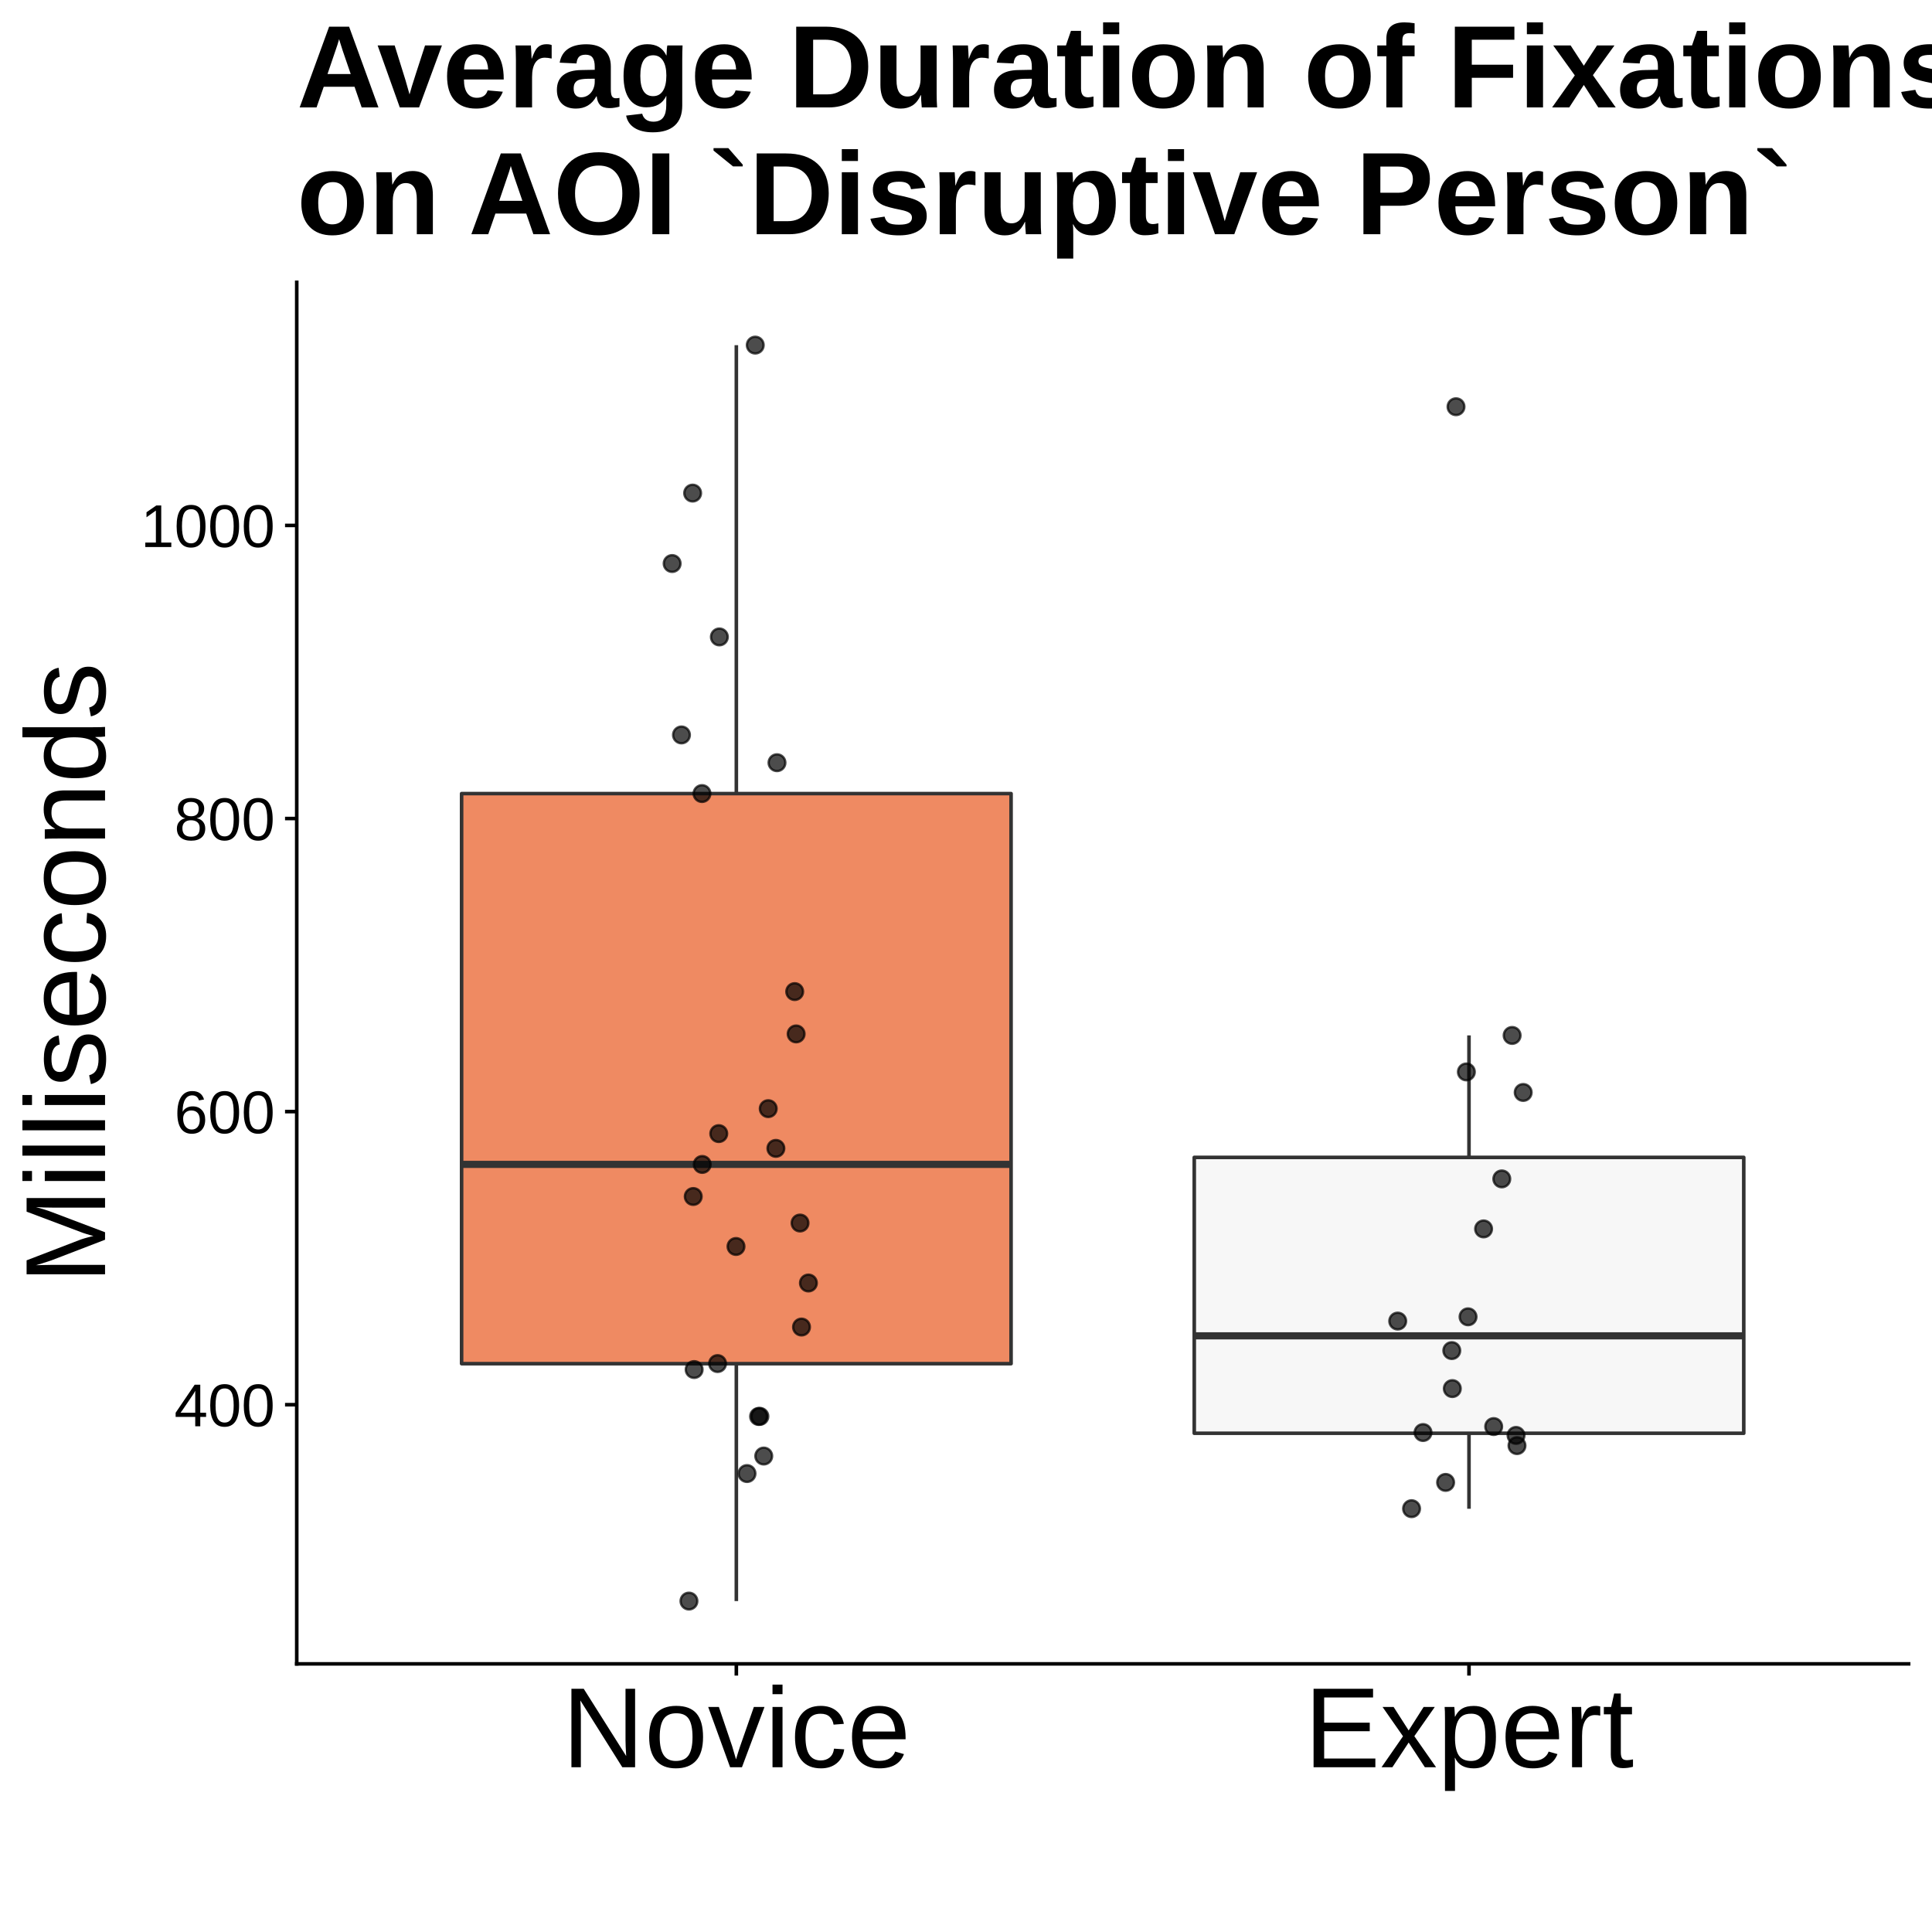
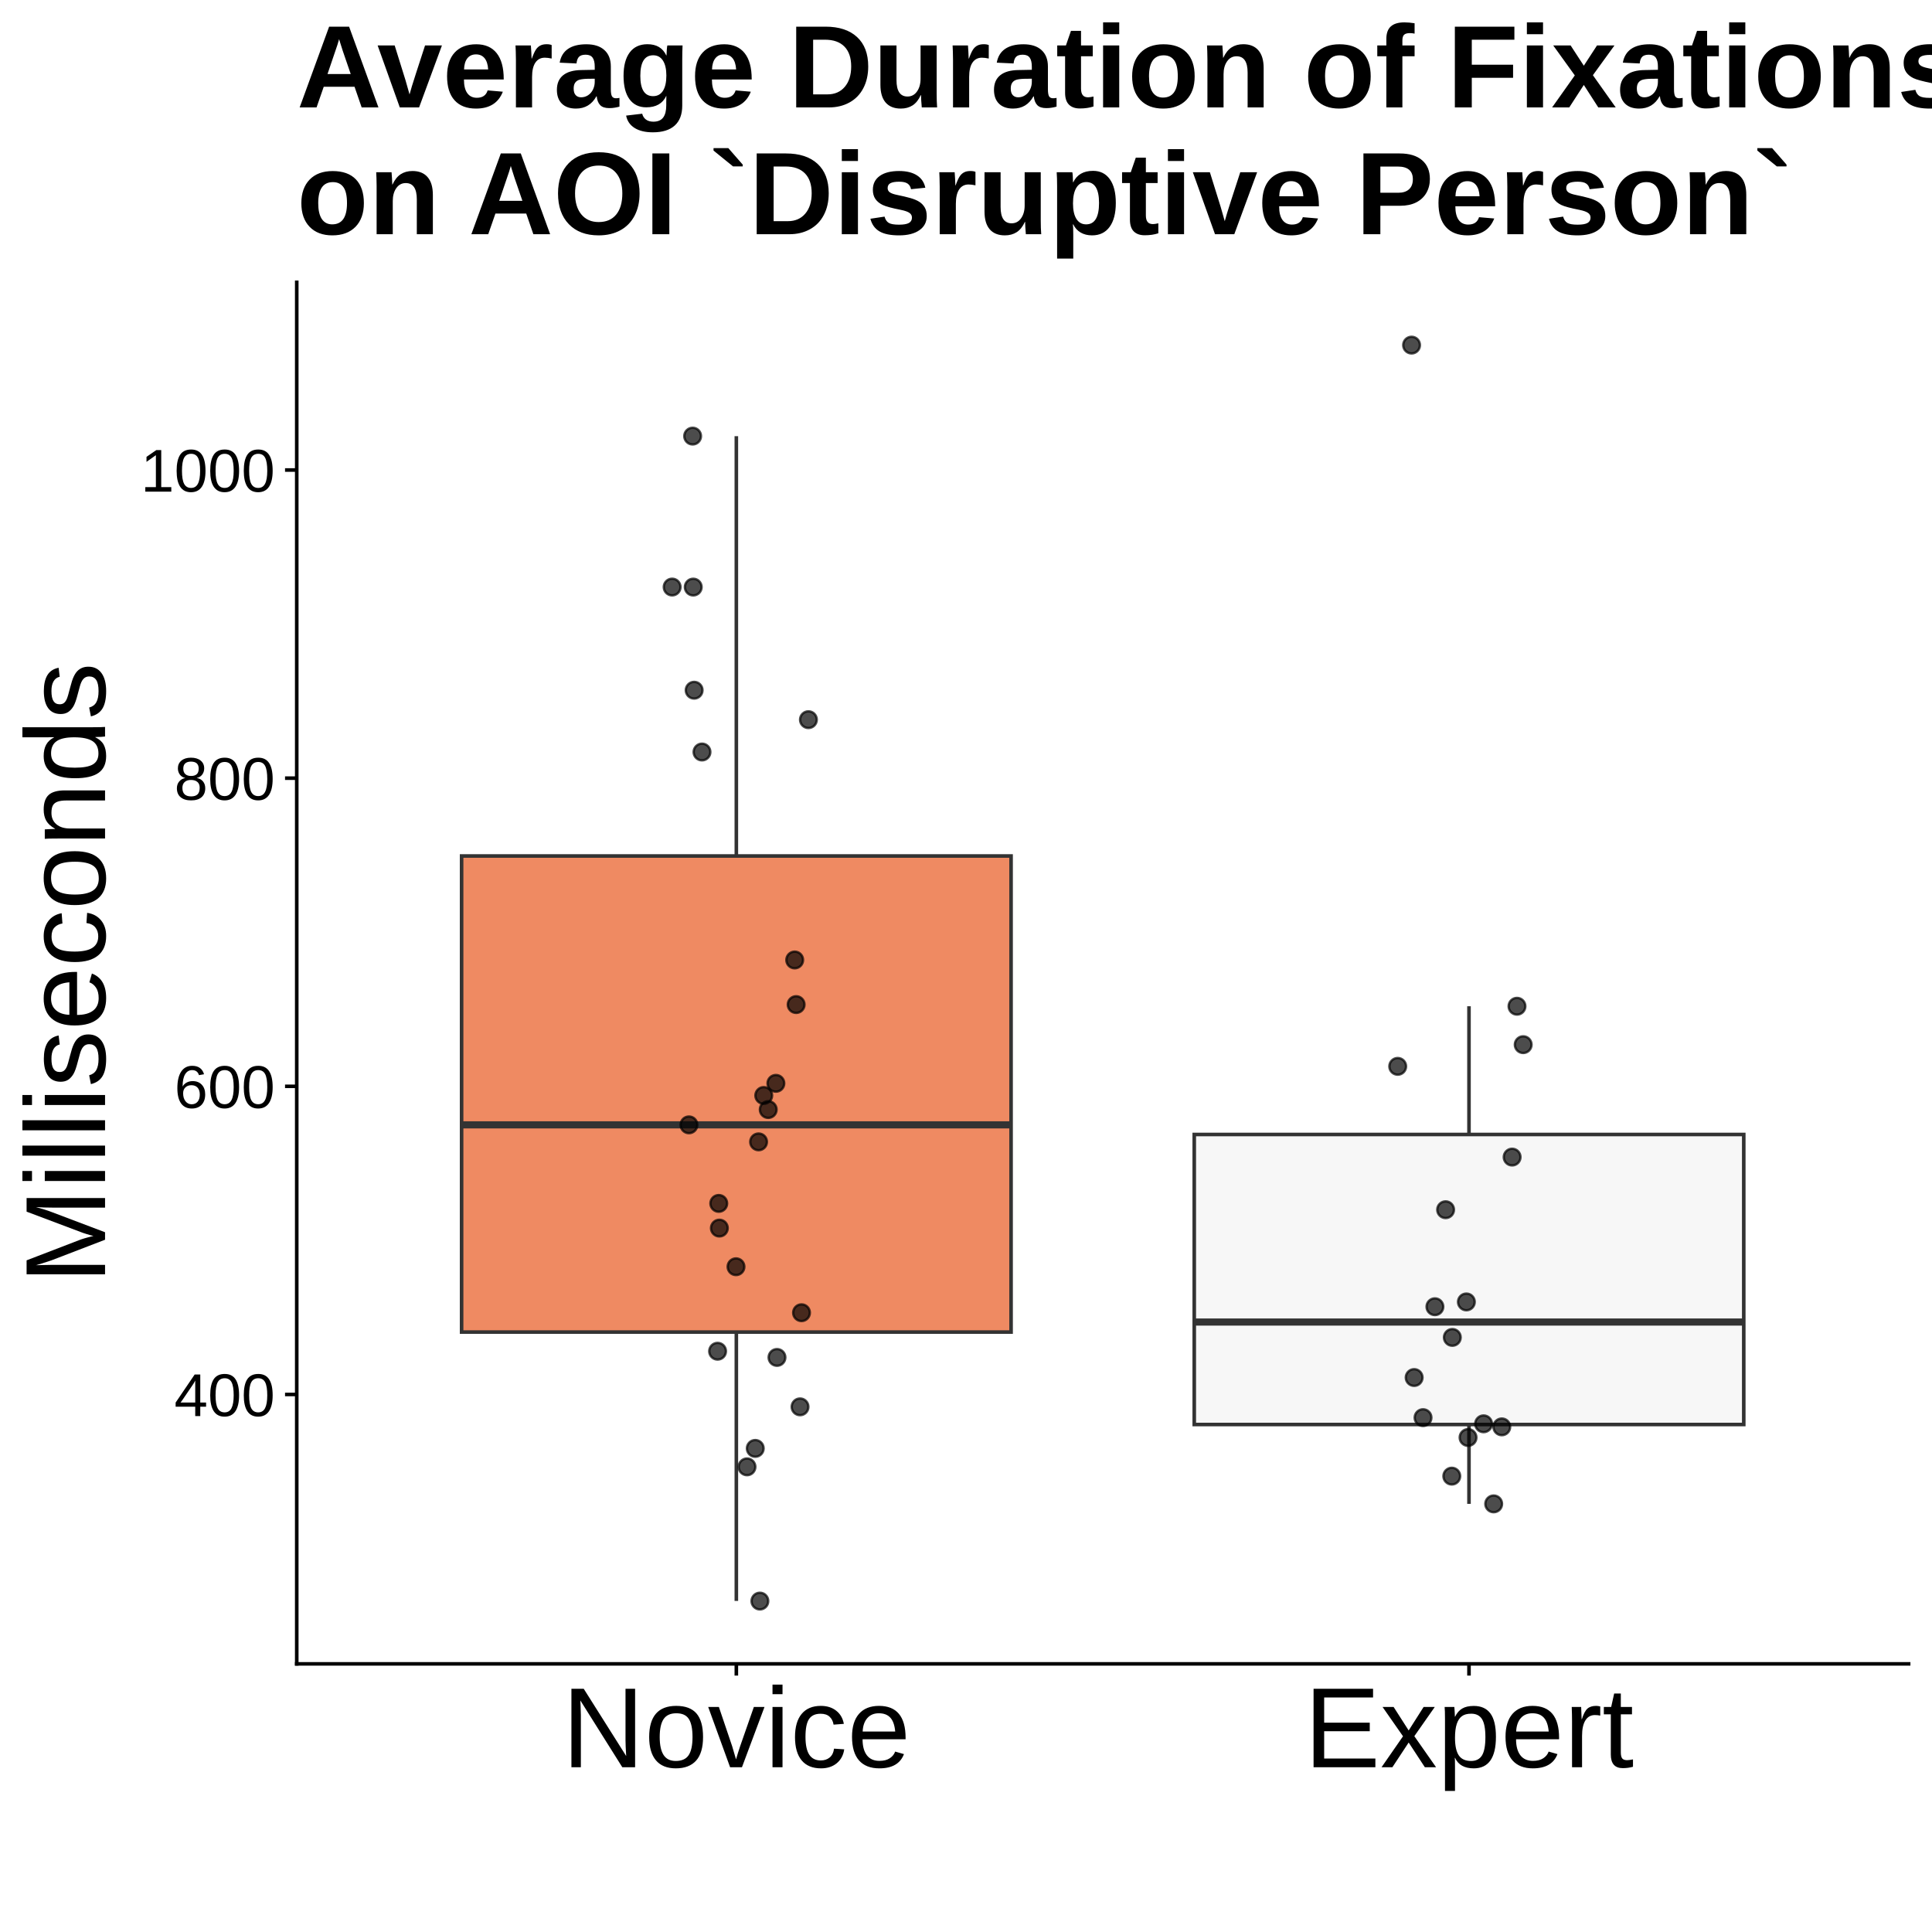
<svg xmlns="http://www.w3.org/2000/svg" class="svglite" width="576.00pt" height="576.00pt" viewBox="0 0 576.00 576.00">
  <defs>
    <style type="text/css">
    .svglite line, .svglite polyline, .svglite polygon, .svglite path, .svglite rect, .svglite circle {
      fill: none;
      stroke: #000000;
      stroke-linecap: round;
      stroke-linejoin: round;
      stroke-miterlimit: 10.00;
    }
    .svglite text {
      white-space: pre;
    }
  </style>
  </defs>
  <rect width="100%" height="100%" style="stroke: none; fill: none;" />
  <defs>
    <clipPath id="cpMC4wMHw1NzYuMDB8MC4wMHw1NzYuMDA=">
      <rect x="0.00" y="0.00" width="576.00" height="576.00" />
    </clipPath>
  </defs>
  <g clip-path="url(#cpMC4wMHw1NzYuMDB8MC4wMHw1NzYuMDA=)">
</g>
  <defs>
    <clipPath id="cpODguNDd8NTY5LjAzfDg0LjE3fDQ5Ni4wNg==">
      <rect x="88.47" y="84.17" width="480.56" height="411.89" />
    </clipPath>
  </defs>
  <g clip-path="url(#cpODguNDd8NTY5LjAzfDg0LjE3fDQ5Ni4wNg==)">
-     <line x1="219.53" y1="236.60" x2="219.53" y2="102.91" style="stroke-width: 1.07; stroke: #333333; stroke-linecap: butt;" />
-     <line x1="219.53" y1="406.56" x2="219.53" y2="477.34" style="stroke-width: 1.07; stroke: #333333; stroke-linecap: butt;" />
-     <polygon points="137.62,236.60 137.62,406.56 301.44,406.56 301.44,236.60 137.62,236.60 " style="stroke-width: 1.07; stroke: #333333; fill: #EF8A62;" />
-     <line x1="137.62" y1="347.14" x2="301.44" y2="347.14" style="stroke-width: 2.13; stroke: #333333; stroke-linecap: butt;" />
-     <line x1="437.96" y1="345.06" x2="437.96" y2="308.69" style="stroke-width: 1.07; stroke: #333333; stroke-linecap: butt;" />
-     <line x1="437.96" y1="427.31" x2="437.96" y2="449.81" style="stroke-width: 1.07; stroke: #333333; stroke-linecap: butt;" />
-     <polygon points="356.05,345.06 356.05,427.31 519.88,427.31 519.88,345.06 356.05,345.06 " style="stroke-width: 1.07; stroke: #333333; fill: #F7F7F7;" />
-     <line x1="356.05" y1="398.26" x2="519.88" y2="398.26" style="stroke-width: 2.13; stroke: #333333; stroke-linecap: butt;" />
-     <circle cx="209.29" cy="236.59" r="2.49" style="stroke-width: 0.71; stroke: #000000; stroke-opacity: 0.70; fill: #000000; fill-opacity: 0.70;" />
-     <circle cx="213.94" cy="406.53" r="2.49" style="stroke-width: 0.71; stroke: #000000; stroke-opacity: 0.70; fill: #000000; fill-opacity: 0.70;" />
-     <circle cx="222.71" cy="439.32" r="2.49" style="stroke-width: 0.71; stroke: #000000; stroke-opacity: 0.70; fill: #000000; fill-opacity: 0.70;" />
-     <circle cx="237.36" cy="308.25" r="2.49" style="stroke-width: 0.71; stroke: #000000; stroke-opacity: 0.70; fill: #000000; fill-opacity: 0.70;" />
-     <circle cx="206.50" cy="147.01" r="2.49" style="stroke-width: 0.71; stroke: #000000; stroke-opacity: 0.70; fill: #000000; fill-opacity: 0.70;" />
-     <circle cx="236.93" cy="295.63" r="2.49" style="stroke-width: 0.71; stroke: #000000; stroke-opacity: 0.70; fill: #000000; fill-opacity: 0.70;" />
-     <circle cx="238.96" cy="395.64" r="2.49" style="stroke-width: 0.71; stroke: #000000; stroke-opacity: 0.70; fill: #000000; fill-opacity: 0.70;" />
-     <circle cx="226.55" cy="422.27" r="2.49" style="stroke-width: 0.71; stroke: #000000; stroke-opacity: 0.70; fill: #000000; fill-opacity: 0.70;" />
-     <circle cx="225.17" cy="102.89" r="2.49" style="stroke-width: 0.71; stroke: #000000; stroke-opacity: 0.70; fill: #000000; fill-opacity: 0.70;" />
-     <circle cx="200.39" cy="168.01" r="2.49" style="stroke-width: 0.71; stroke: #000000; stroke-opacity: 0.70; fill: #000000; fill-opacity: 0.70;" />
-     <circle cx="206.68" cy="356.72" r="2.49" style="stroke-width: 0.71; stroke: #000000; stroke-opacity: 0.70; fill: #000000; fill-opacity: 0.70;" />
-     <circle cx="205.40" cy="477.34" r="2.49" style="stroke-width: 0.71; stroke: #000000; stroke-opacity: 0.70; fill: #000000; fill-opacity: 0.70;" />
-     <circle cx="227.70" cy="434.10" r="2.49" style="stroke-width: 0.71; stroke: #000000; stroke-opacity: 0.70; fill: #000000; fill-opacity: 0.70;" />
-     <circle cx="214.47" cy="189.89" r="2.49" style="stroke-width: 0.71; stroke: #000000; stroke-opacity: 0.70; fill: #000000; fill-opacity: 0.70;" />
-     <circle cx="231.32" cy="342.37" r="2.49" style="stroke-width: 0.71; stroke: #000000; stroke-opacity: 0.70; fill: #000000; fill-opacity: 0.70;" />
-     <circle cx="219.43" cy="371.62" r="2.49" style="stroke-width: 0.71; stroke: #000000; stroke-opacity: 0.70; fill: #000000; fill-opacity: 0.70;" />
-     <circle cx="229.04" cy="330.53" r="2.49" style="stroke-width: 0.71; stroke: #000000; stroke-opacity: 0.70; fill: #000000; fill-opacity: 0.70;" />
-     <circle cx="241.02" cy="382.51" r="2.49" style="stroke-width: 0.71; stroke: #000000; stroke-opacity: 0.70; fill: #000000; fill-opacity: 0.70;" />
-     <circle cx="214.29" cy="337.97" r="2.49" style="stroke-width: 0.71; stroke: #000000; stroke-opacity: 0.70; fill: #000000; fill-opacity: 0.70;" />
-     <circle cx="231.65" cy="227.39" r="2.49" style="stroke-width: 0.71; stroke: #000000; stroke-opacity: 0.70; fill: #000000; fill-opacity: 0.70;" />
-     <circle cx="238.52" cy="364.63" r="2.49" style="stroke-width: 0.71; stroke: #000000; stroke-opacity: 0.70; fill: #000000; fill-opacity: 0.70;" />
-     <circle cx="206.95" cy="408.31" r="2.49" style="stroke-width: 0.71; stroke: #000000; stroke-opacity: 0.70; fill: #000000; fill-opacity: 0.70;" />
-     <circle cx="226.16" cy="422.30" r="2.49" style="stroke-width: 0.71; stroke: #000000; stroke-opacity: 0.70; fill: #000000; fill-opacity: 0.70;" />
-     <circle cx="203.17" cy="219.11" r="2.49" style="stroke-width: 0.71; stroke: #000000; stroke-opacity: 0.70; fill: #000000; fill-opacity: 0.70;" />
-     <circle cx="209.36" cy="347.16" r="2.49" style="stroke-width: 0.71; stroke: #000000; stroke-opacity: 0.70; fill: #000000; fill-opacity: 0.70;" />
-     <circle cx="432.99" cy="413.99" r="2.49" style="stroke-width: 0.71; stroke: #000000; stroke-opacity: 0.70; fill: #000000; fill-opacity: 0.70;" />
-     <circle cx="416.71" cy="393.86" r="2.49" style="stroke-width: 0.71; stroke: #000000; stroke-opacity: 0.70; fill: #000000; fill-opacity: 0.70;" />
-     <circle cx="432.83" cy="402.66" r="2.49" style="stroke-width: 0.71; stroke: #000000; stroke-opacity: 0.70; fill: #000000; fill-opacity: 0.70;" />
-     <circle cx="454.12" cy="325.70" r="2.49" style="stroke-width: 0.71; stroke: #000000; stroke-opacity: 0.70; fill: #000000; fill-opacity: 0.70;" />
-     <circle cx="430.99" cy="441.96" r="2.49" style="stroke-width: 0.71; stroke: #000000; stroke-opacity: 0.70; fill: #000000; fill-opacity: 0.70;" />
-     <circle cx="437.18" cy="319.58" r="2.49" style="stroke-width: 0.71; stroke: #000000; stroke-opacity: 0.70; fill: #000000; fill-opacity: 0.70;" />
-     <circle cx="442.31" cy="366.38" r="2.49" style="stroke-width: 0.71; stroke: #000000; stroke-opacity: 0.70; fill: #000000; fill-opacity: 0.70;" />
-     <circle cx="437.68" cy="392.59" r="2.49" style="stroke-width: 0.71; stroke: #000000; stroke-opacity: 0.70; fill: #000000; fill-opacity: 0.70;" />
-     <circle cx="424.26" cy="427.09" r="2.49" style="stroke-width: 0.71; stroke: #000000; stroke-opacity: 0.70; fill: #000000; fill-opacity: 0.70;" />
-     <circle cx="452.27" cy="430.99" r="2.49" style="stroke-width: 0.71; stroke: #000000; stroke-opacity: 0.70; fill: #000000; fill-opacity: 0.70;" />
-     <circle cx="445.32" cy="425.31" r="2.49" style="stroke-width: 0.71; stroke: #000000; stroke-opacity: 0.70; fill: #000000; fill-opacity: 0.70;" />
-     <circle cx="450.82" cy="308.70" r="2.49" style="stroke-width: 0.71; stroke: #000000; stroke-opacity: 0.70; fill: #000000; fill-opacity: 0.70;" />
-     <circle cx="420.84" cy="449.79" r="2.49" style="stroke-width: 0.71; stroke: #000000; stroke-opacity: 0.70; fill: #000000; fill-opacity: 0.70;" />
-     <circle cx="447.74" cy="351.47" r="2.49" style="stroke-width: 0.71; stroke: #000000; stroke-opacity: 0.70; fill: #000000; fill-opacity: 0.70;" />
-     <circle cx="434.09" cy="121.26" r="2.49" style="stroke-width: 0.71; stroke: #000000; stroke-opacity: 0.70; fill: #000000; fill-opacity: 0.70;" />
-     <circle cx="451.99" cy="427.95" r="2.49" style="stroke-width: 0.71; stroke: #000000; stroke-opacity: 0.70; fill: #000000; fill-opacity: 0.70;" />
+     <line x1="219.53" y1="255.20" x2="219.53" y2="130.03" style="stroke-width: 1.07; stroke: #333333; stroke-linecap: butt;" />
+     <line x1="219.53" y1="397.14" x2="219.53" y2="477.30" style="stroke-width: 1.07; stroke: #333333; stroke-linecap: butt;" />
+     <polygon points="137.62,255.20 137.62,397.14 301.44,397.14 301.44,255.20 137.62,255.20 " style="stroke-width: 1.07; stroke: #333333; stroke-linecap: butt; stroke-linejoin: miter; fill: #EF8A62;" />
+     <line x1="137.62" y1="335.36" x2="301.44" y2="335.36" style="stroke-width: 2.13; stroke: #333333; stroke-linecap: butt; stroke-linejoin: miter;" />
+     <line x1="437.96" y1="338.23" x2="437.96" y2="299.99" style="stroke-width: 1.07; stroke: #333333; stroke-linecap: butt;" />
+     <line x1="437.96" y1="424.70" x2="437.96" y2="448.36" style="stroke-width: 1.07; stroke: #333333; stroke-linecap: butt;" />
+     <polygon points="356.05,338.23 356.05,424.70 519.88,424.70 519.88,338.23 356.05,338.23 " style="stroke-width: 1.07; stroke: #333333; stroke-linecap: butt; stroke-linejoin: miter; fill: #F7F7F7;" />
+     <line x1="356.05" y1="394.15" x2="519.88" y2="394.15" style="stroke-width: 2.13; stroke: #333333; stroke-linecap: butt; stroke-linejoin: miter;" />
+     <circle cx="209.29" cy="224.20" r="2.49" style="stroke-width: 0.71; stroke: #000000; stroke-opacity: 0.70; fill: #000000; fill-opacity: 0.70;" />
+     <circle cx="213.94" cy="402.85" r="2.49" style="stroke-width: 0.71; stroke: #000000; stroke-opacity: 0.70; fill: #000000; fill-opacity: 0.70;" />
+     <circle cx="222.71" cy="437.32" r="2.49" style="stroke-width: 0.71; stroke: #000000; stroke-opacity: 0.70; fill: #000000; fill-opacity: 0.70;" />
+     <circle cx="237.36" cy="299.50" r="2.49" style="stroke-width: 0.71; stroke: #000000; stroke-opacity: 0.70; fill: #000000; fill-opacity: 0.70;" />
+     <circle cx="206.50" cy="130.02" r="2.49" style="stroke-width: 0.71; stroke: #000000; stroke-opacity: 0.70; fill: #000000; fill-opacity: 0.70;" />
+     <circle cx="236.93" cy="286.20" r="2.49" style="stroke-width: 0.71; stroke: #000000; stroke-opacity: 0.70; fill: #000000; fill-opacity: 0.70;" />
+     <circle cx="238.96" cy="391.37" r="2.49" style="stroke-width: 0.71; stroke: #000000; stroke-opacity: 0.70; fill: #000000; fill-opacity: 0.70;" />
+     <circle cx="226.55" cy="477.34" r="2.49" style="stroke-width: 0.71; stroke: #000000; stroke-opacity: 0.70; fill: #000000; fill-opacity: 0.70;" />
+     <circle cx="225.17" cy="431.82" r="2.49" style="stroke-width: 0.71; stroke: #000000; stroke-opacity: 0.70; fill: #000000; fill-opacity: 0.70;" />
+     <circle cx="200.39" cy="175.02" r="2.49" style="stroke-width: 0.71; stroke: #000000; stroke-opacity: 0.70; fill: #000000; fill-opacity: 0.70;" />
+     <circle cx="206.68" cy="175.03" r="2.49" style="stroke-width: 0.71; stroke: #000000; stroke-opacity: 0.70; fill: #000000; fill-opacity: 0.70;" />
+     <circle cx="205.40" cy="335.36" r="2.49" style="stroke-width: 0.71; stroke: #000000; stroke-opacity: 0.70; fill: #000000; fill-opacity: 0.70;" />
+     <circle cx="227.70" cy="326.60" r="2.49" style="stroke-width: 0.71; stroke: #000000; stroke-opacity: 0.70; fill: #000000; fill-opacity: 0.70;" />
+     <circle cx="214.47" cy="366.14" r="2.49" style="stroke-width: 0.71; stroke: #000000; stroke-opacity: 0.70; fill: #000000; fill-opacity: 0.70;" />
+     <circle cx="231.32" cy="322.98" r="2.49" style="stroke-width: 0.71; stroke: #000000; stroke-opacity: 0.70; fill: #000000; fill-opacity: 0.70;" />
+     <circle cx="219.43" cy="377.66" r="2.49" style="stroke-width: 0.71; stroke: #000000; stroke-opacity: 0.70; fill: #000000; fill-opacity: 0.70;" />
+     <circle cx="229.04" cy="330.80" r="2.49" style="stroke-width: 0.71; stroke: #000000; stroke-opacity: 0.70; fill: #000000; fill-opacity: 0.70;" />
+     <circle cx="241.02" cy="214.56" r="2.49" style="stroke-width: 0.71; stroke: #000000; stroke-opacity: 0.70; fill: #000000; fill-opacity: 0.70;" />
+     <circle cx="214.29" cy="358.78" r="2.49" style="stroke-width: 0.71; stroke: #000000; stroke-opacity: 0.70; fill: #000000; fill-opacity: 0.70;" />
+     <circle cx="231.65" cy="404.70" r="2.49" style="stroke-width: 0.71; stroke: #000000; stroke-opacity: 0.70; fill: #000000; fill-opacity: 0.70;" />
+     <circle cx="238.52" cy="419.43" r="2.49" style="stroke-width: 0.71; stroke: #000000; stroke-opacity: 0.70; fill: #000000; fill-opacity: 0.70;" />
+     <circle cx="206.95" cy="205.78" r="2.49" style="stroke-width: 0.71; stroke: #000000; stroke-opacity: 0.70; fill: #000000; fill-opacity: 0.70;" />
+     <circle cx="226.16" cy="340.43" r="2.49" style="stroke-width: 0.71; stroke: #000000; stroke-opacity: 0.70; fill: #000000; fill-opacity: 0.70;" />
+     <circle cx="421.61" cy="410.69" r="2.49" style="stroke-width: 0.71; stroke: #000000; stroke-opacity: 0.70; fill: #000000; fill-opacity: 0.70;" />
+     <circle cx="427.80" cy="389.58" r="2.49" style="stroke-width: 0.71; stroke: #000000; stroke-opacity: 0.70; fill: #000000; fill-opacity: 0.70;" />
+     <circle cx="432.99" cy="398.73" r="2.49" style="stroke-width: 0.71; stroke: #000000; stroke-opacity: 0.70; fill: #000000; fill-opacity: 0.70;" />
+     <circle cx="416.71" cy="317.92" r="2.49" style="stroke-width: 0.71; stroke: #000000; stroke-opacity: 0.70; fill: #000000; fill-opacity: 0.70;" />
+     <circle cx="432.83" cy="440.09" r="2.49" style="stroke-width: 0.71; stroke: #000000; stroke-opacity: 0.70; fill: #000000; fill-opacity: 0.70;" />
+     <circle cx="454.12" cy="311.45" r="2.49" style="stroke-width: 0.71; stroke: #000000; stroke-opacity: 0.70; fill: #000000; fill-opacity: 0.70;" />
+     <circle cx="430.99" cy="360.66" r="2.49" style="stroke-width: 0.71; stroke: #000000; stroke-opacity: 0.70; fill: #000000; fill-opacity: 0.70;" />
+     <circle cx="437.18" cy="388.15" r="2.49" style="stroke-width: 0.71; stroke: #000000; stroke-opacity: 0.70; fill: #000000; fill-opacity: 0.70;" />
+     <circle cx="442.31" cy="424.49" r="2.49" style="stroke-width: 0.71; stroke: #000000; stroke-opacity: 0.70; fill: #000000; fill-opacity: 0.70;" />
+     <circle cx="437.68" cy="428.57" r="2.49" style="stroke-width: 0.71; stroke: #000000; stroke-opacity: 0.70; fill: #000000; fill-opacity: 0.70;" />
+     <circle cx="424.26" cy="422.65" r="2.49" style="stroke-width: 0.71; stroke: #000000; stroke-opacity: 0.70; fill: #000000; fill-opacity: 0.70;" />
+     <circle cx="452.27" cy="300.00" r="2.49" style="stroke-width: 0.71; stroke: #000000; stroke-opacity: 0.70; fill: #000000; fill-opacity: 0.70;" />
+     <circle cx="445.32" cy="448.36" r="2.49" style="stroke-width: 0.71; stroke: #000000; stroke-opacity: 0.70; fill: #000000; fill-opacity: 0.70;" />
+     <circle cx="450.82" cy="344.97" r="2.49" style="stroke-width: 0.71; stroke: #000000; stroke-opacity: 0.70; fill: #000000; fill-opacity: 0.70;" />
+     <circle cx="420.84" cy="102.89" r="2.49" style="stroke-width: 0.71; stroke: #000000; stroke-opacity: 0.70; fill: #000000; fill-opacity: 0.70;" />
+     <circle cx="447.74" cy="425.40" r="2.49" style="stroke-width: 0.71; stroke: #000000; stroke-opacity: 0.70; fill: #000000; fill-opacity: 0.70;" />
  </g>
  <g clip-path="url(#cpMC4wMHw1NzYuMDB8MC4wMHw1NzYuMDA=)">
    <polyline points="88.47,496.06 88.47,84.17 " style="stroke-width: 1.07; stroke-linecap: square;" />
-     <text x="81.99" y="425.23" text-anchor="end" style="font-size: 18.00px; font-family: &quot;Arial&quot;;" textLength="30.02px" lengthAdjust="spacingAndGlyphs">400</text>
-     <text x="81.99" y="337.85" text-anchor="end" style="font-size: 18.00px; font-family: &quot;Arial&quot;;" textLength="30.02px" lengthAdjust="spacingAndGlyphs">600</text>
-     <text x="81.99" y="250.47" text-anchor="end" style="font-size: 18.00px; font-family: &quot;Arial&quot;;" textLength="30.02px" lengthAdjust="spacingAndGlyphs">800</text>
-     <text x="81.99" y="163.09" text-anchor="end" style="font-size: 18.00px; font-family: &quot;Arial&quot;;" textLength="40.03px" lengthAdjust="spacingAndGlyphs">1000</text>
-     <polyline points="84.98,418.79 88.47,418.79 " style="stroke-width: 1.07; stroke-linecap: butt;" />
-     <polyline points="84.98,331.41 88.47,331.41 " style="stroke-width: 1.07; stroke-linecap: butt;" />
-     <polyline points="84.98,244.03 88.47,244.03 " style="stroke-width: 1.07; stroke-linecap: butt;" />
-     <polyline points="84.98,156.65 88.47,156.65 " style="stroke-width: 1.07; stroke-linecap: butt;" />
+     <text x="81.99" y="422.19" text-anchor="end" style="font-size: 18.00px; font-family: &quot;Arial&quot;;" textLength="30.02px" lengthAdjust="spacingAndGlyphs">400</text>
+     <text x="81.99" y="330.32" text-anchor="end" style="font-size: 18.00px; font-family: &quot;Arial&quot;;" textLength="30.02px" lengthAdjust="spacingAndGlyphs">600</text>
+     <text x="81.99" y="238.45" text-anchor="end" style="font-size: 18.00px; font-family: &quot;Arial&quot;;" textLength="30.02px" lengthAdjust="spacingAndGlyphs">800</text>
+     <text x="81.99" y="146.58" text-anchor="end" style="font-size: 18.00px; font-family: &quot;Arial&quot;;" textLength="40.03px" lengthAdjust="spacingAndGlyphs">1000</text>
+     <polyline points="84.98,415.74 88.47,415.74 " style="stroke-width: 1.07; stroke-linecap: butt;" />
+     <polyline points="84.98,323.87 88.47,323.87 " style="stroke-width: 1.07; stroke-linecap: butt;" />
+     <polyline points="84.98,232.00 88.47,232.00 " style="stroke-width: 1.07; stroke-linecap: butt;" />
+     <polyline points="84.98,140.13 88.47,140.13 " style="stroke-width: 1.07; stroke-linecap: butt;" />
    <polyline points="88.47,496.06 569.03,496.06 " style="stroke-width: 1.07; stroke-linecap: square;" />
    <polyline points="219.53,499.55 219.53,496.06 " style="stroke-width: 1.07; stroke-linecap: butt;" />
    <polyline points="437.96,499.55 437.96,496.06 " style="stroke-width: 1.07; stroke-linecap: butt;" />
    <text x="219.53" y="526.88" text-anchor="middle" style="font-size: 34.00px; font-family: &quot;Arial&quot;;" textLength="103.92px" lengthAdjust="spacingAndGlyphs">Novice</text>
    <text x="437.96" y="526.88" text-anchor="middle" style="font-size: 34.00px; font-family: &quot;Arial&quot;;" textLength="98.26px" lengthAdjust="spacingAndGlyphs">Expert</text>
    <text transform="translate(31.32,290.12) rotate(-90)" text-anchor="middle" style="font-size: 34.00px; font-family: &quot;Arial&quot;;" textLength="185.16px" lengthAdjust="spacingAndGlyphs">Milliseconds</text>
    <text x="88.47" y="32.03" style="font-size: 35.00px; font-weight: bold; font-family: &quot;Arial&quot;;" textLength="496.53px" lengthAdjust="spacingAndGlyphs">Average Duration of Fixations</text>
    <text x="88.47" y="69.83" style="font-size: 35.00px; font-weight: bold; font-family: &quot;Arial&quot;;" textLength="445.96px" lengthAdjust="spacingAndGlyphs">on AOI `Disruptive Person`</text>
  </g>
</svg>
